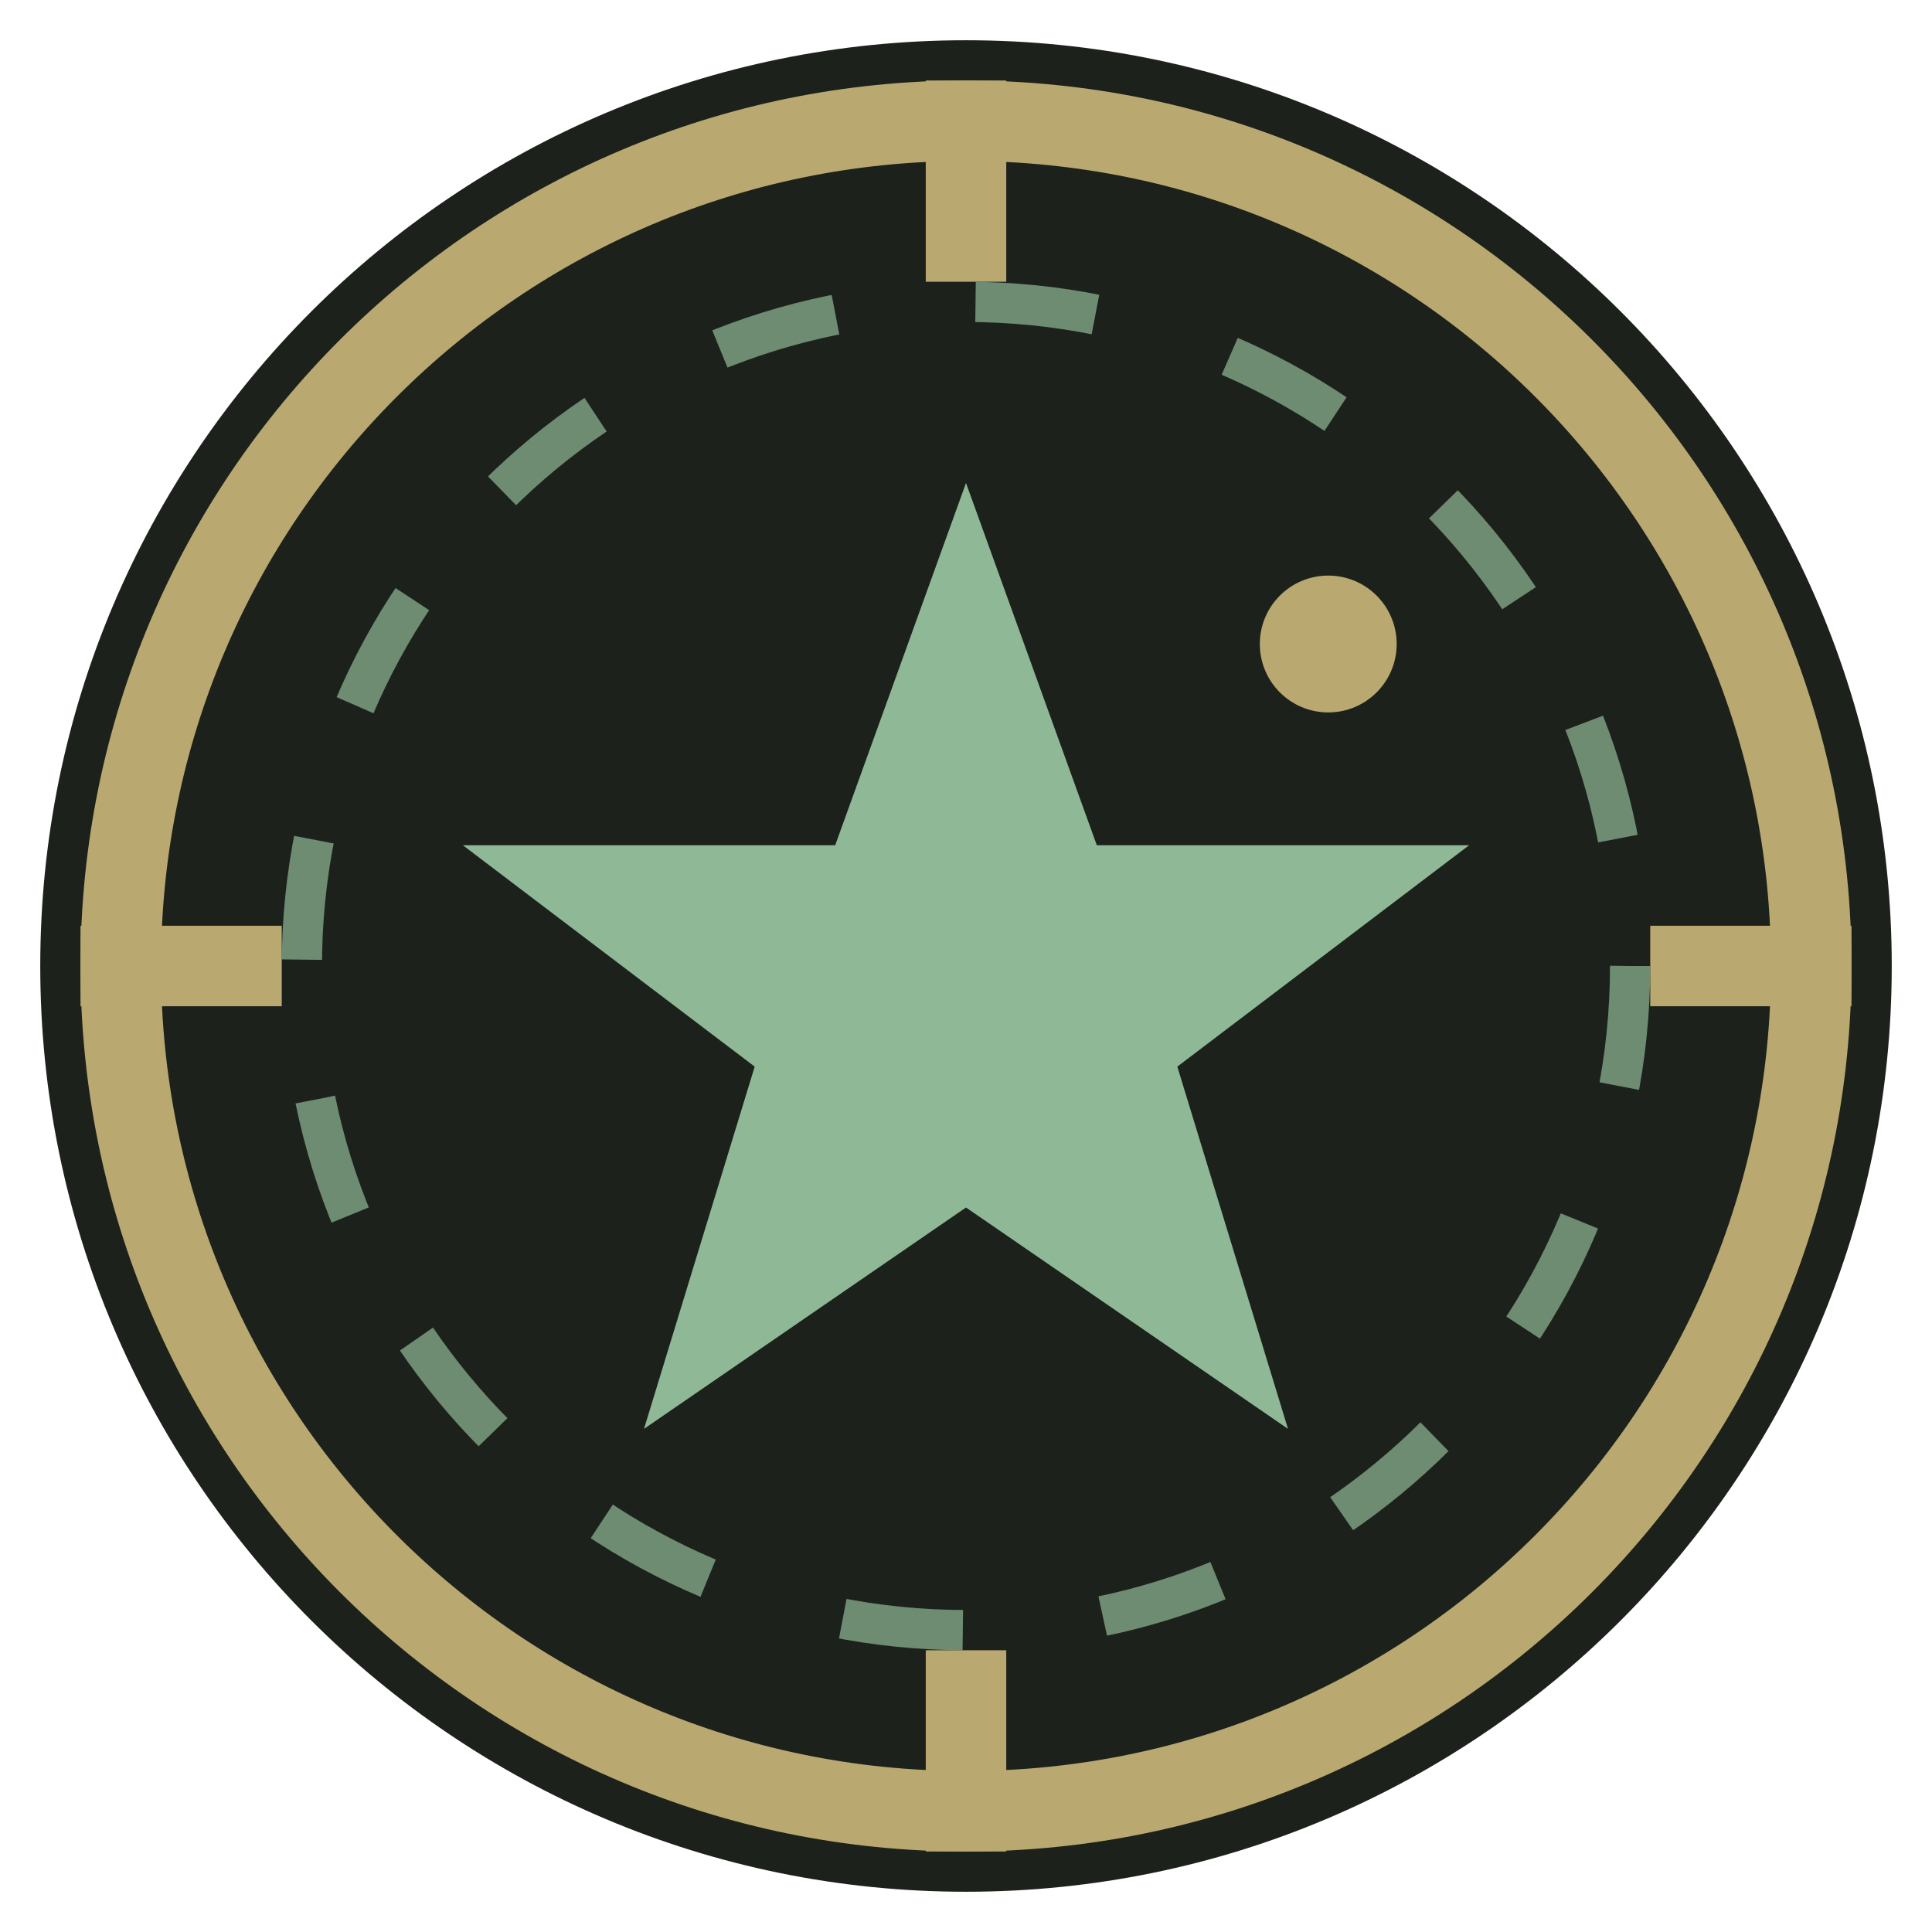
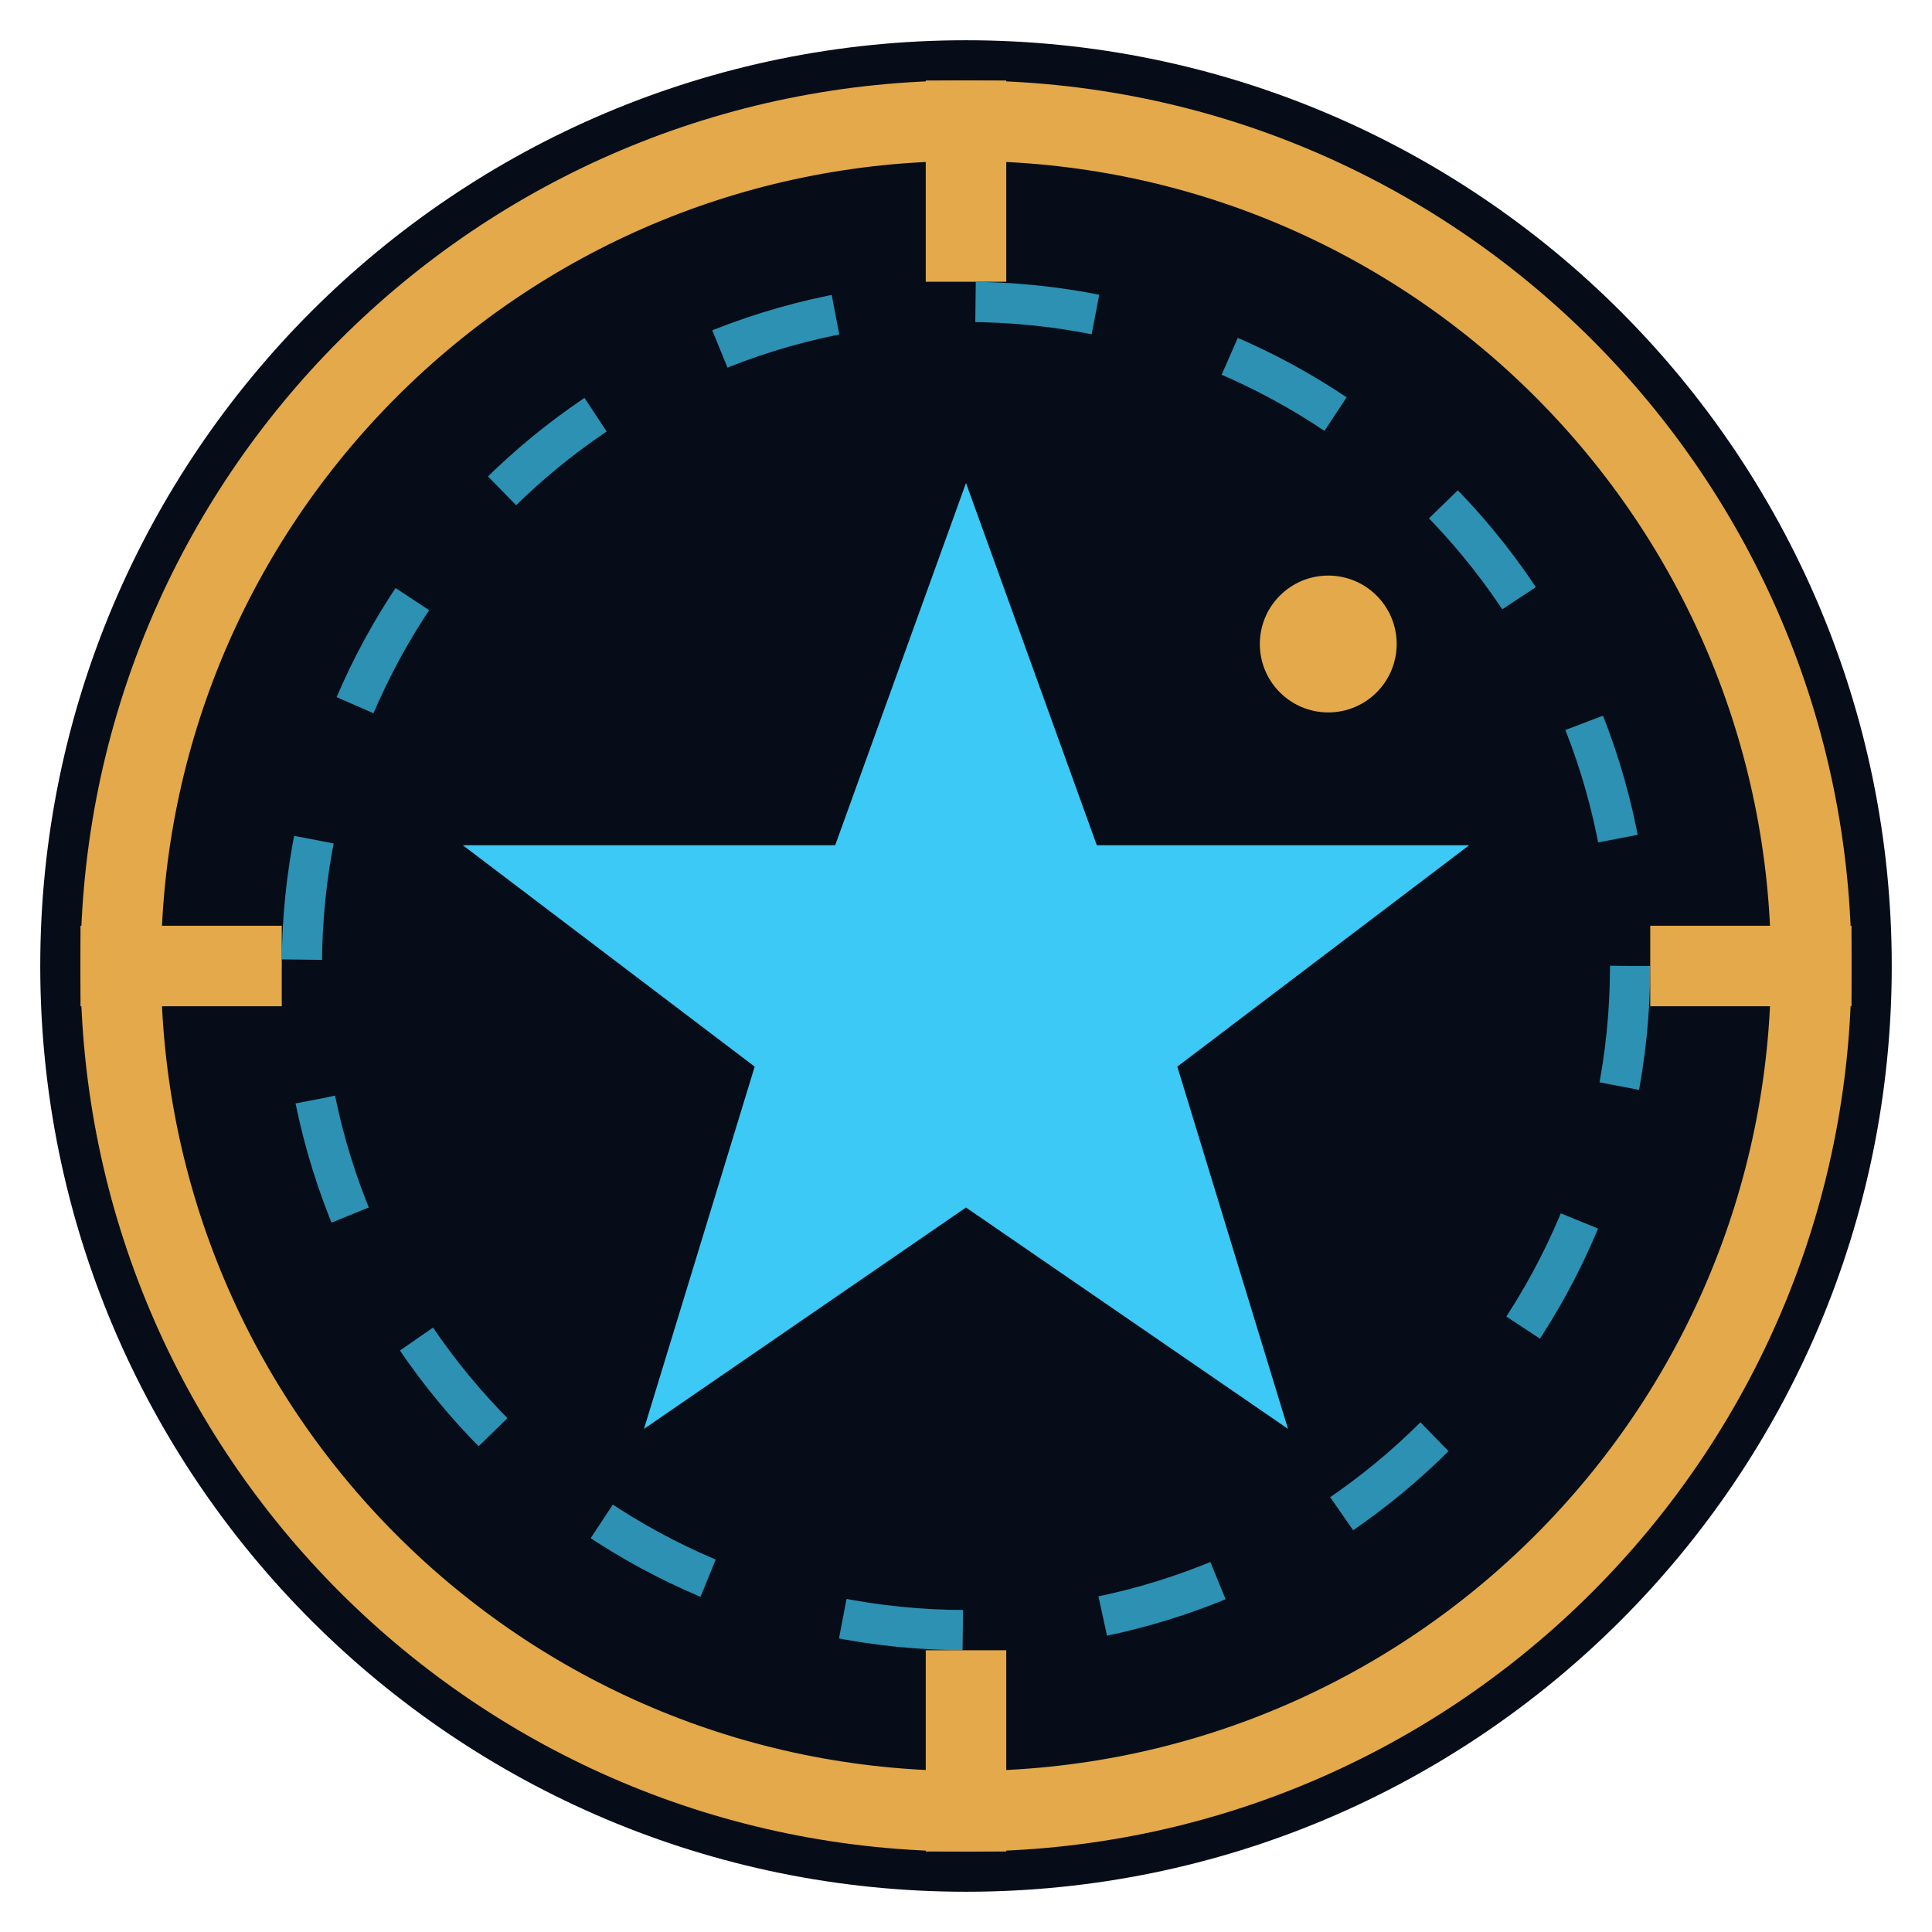
<svg xmlns="http://www.w3.org/2000/svg" viewBox="0 0 96 96">
-   <circle cx="48" cy="48" r="46" fill="#1D211B" />
-   <circle cx="48" cy="48" r="42" fill="none" stroke="#B9A970" stroke-width="4" />
-   <circle cx="48" cy="48" r="33" fill="none" stroke="#8FB996" stroke-width="2" stroke-dasharray="6 7" opacity=".7" />
-   <path d="M48 4 v10 M48 82 v10 M4 48 h10 M82 48 h10" stroke="#B9A970" stroke-width="4" />
-   <path d="M48 24 L54.5 42 L73 42 L58.5 53 L64 71 L48 60 L32 71 L37.5 53 L23 42 L41.5 42 Z" fill="#8FB996" />
-   <circle cx="66" cy="32" r="3.4" fill="#B9A970" />
+   <circle cx="48" cy="48" r="46" fill="#070D18" />
+   <circle cx="48" cy="48" r="42" fill="none" stroke="#E3A94A" stroke-width="4" />
+   <circle cx="48" cy="48" r="33" fill="none" stroke="#3CC9F5" stroke-width="2" stroke-dasharray="6 7" opacity=".7" />
+   <path d="M48 4 v10 M48 82 v10 M4 48 h10 M82 48 h10" stroke="#E3A94A" stroke-width="4" />
+   <path d="M48 24 L54.5 42 L73 42 L58.5 53 L64 71 L48 60 L32 71 L37.5 53 L23 42 L41.5 42 Z" fill="#3CC9F5" />
+   <circle cx="66" cy="32" r="3.4" fill="#E3A94A" />
</svg>
